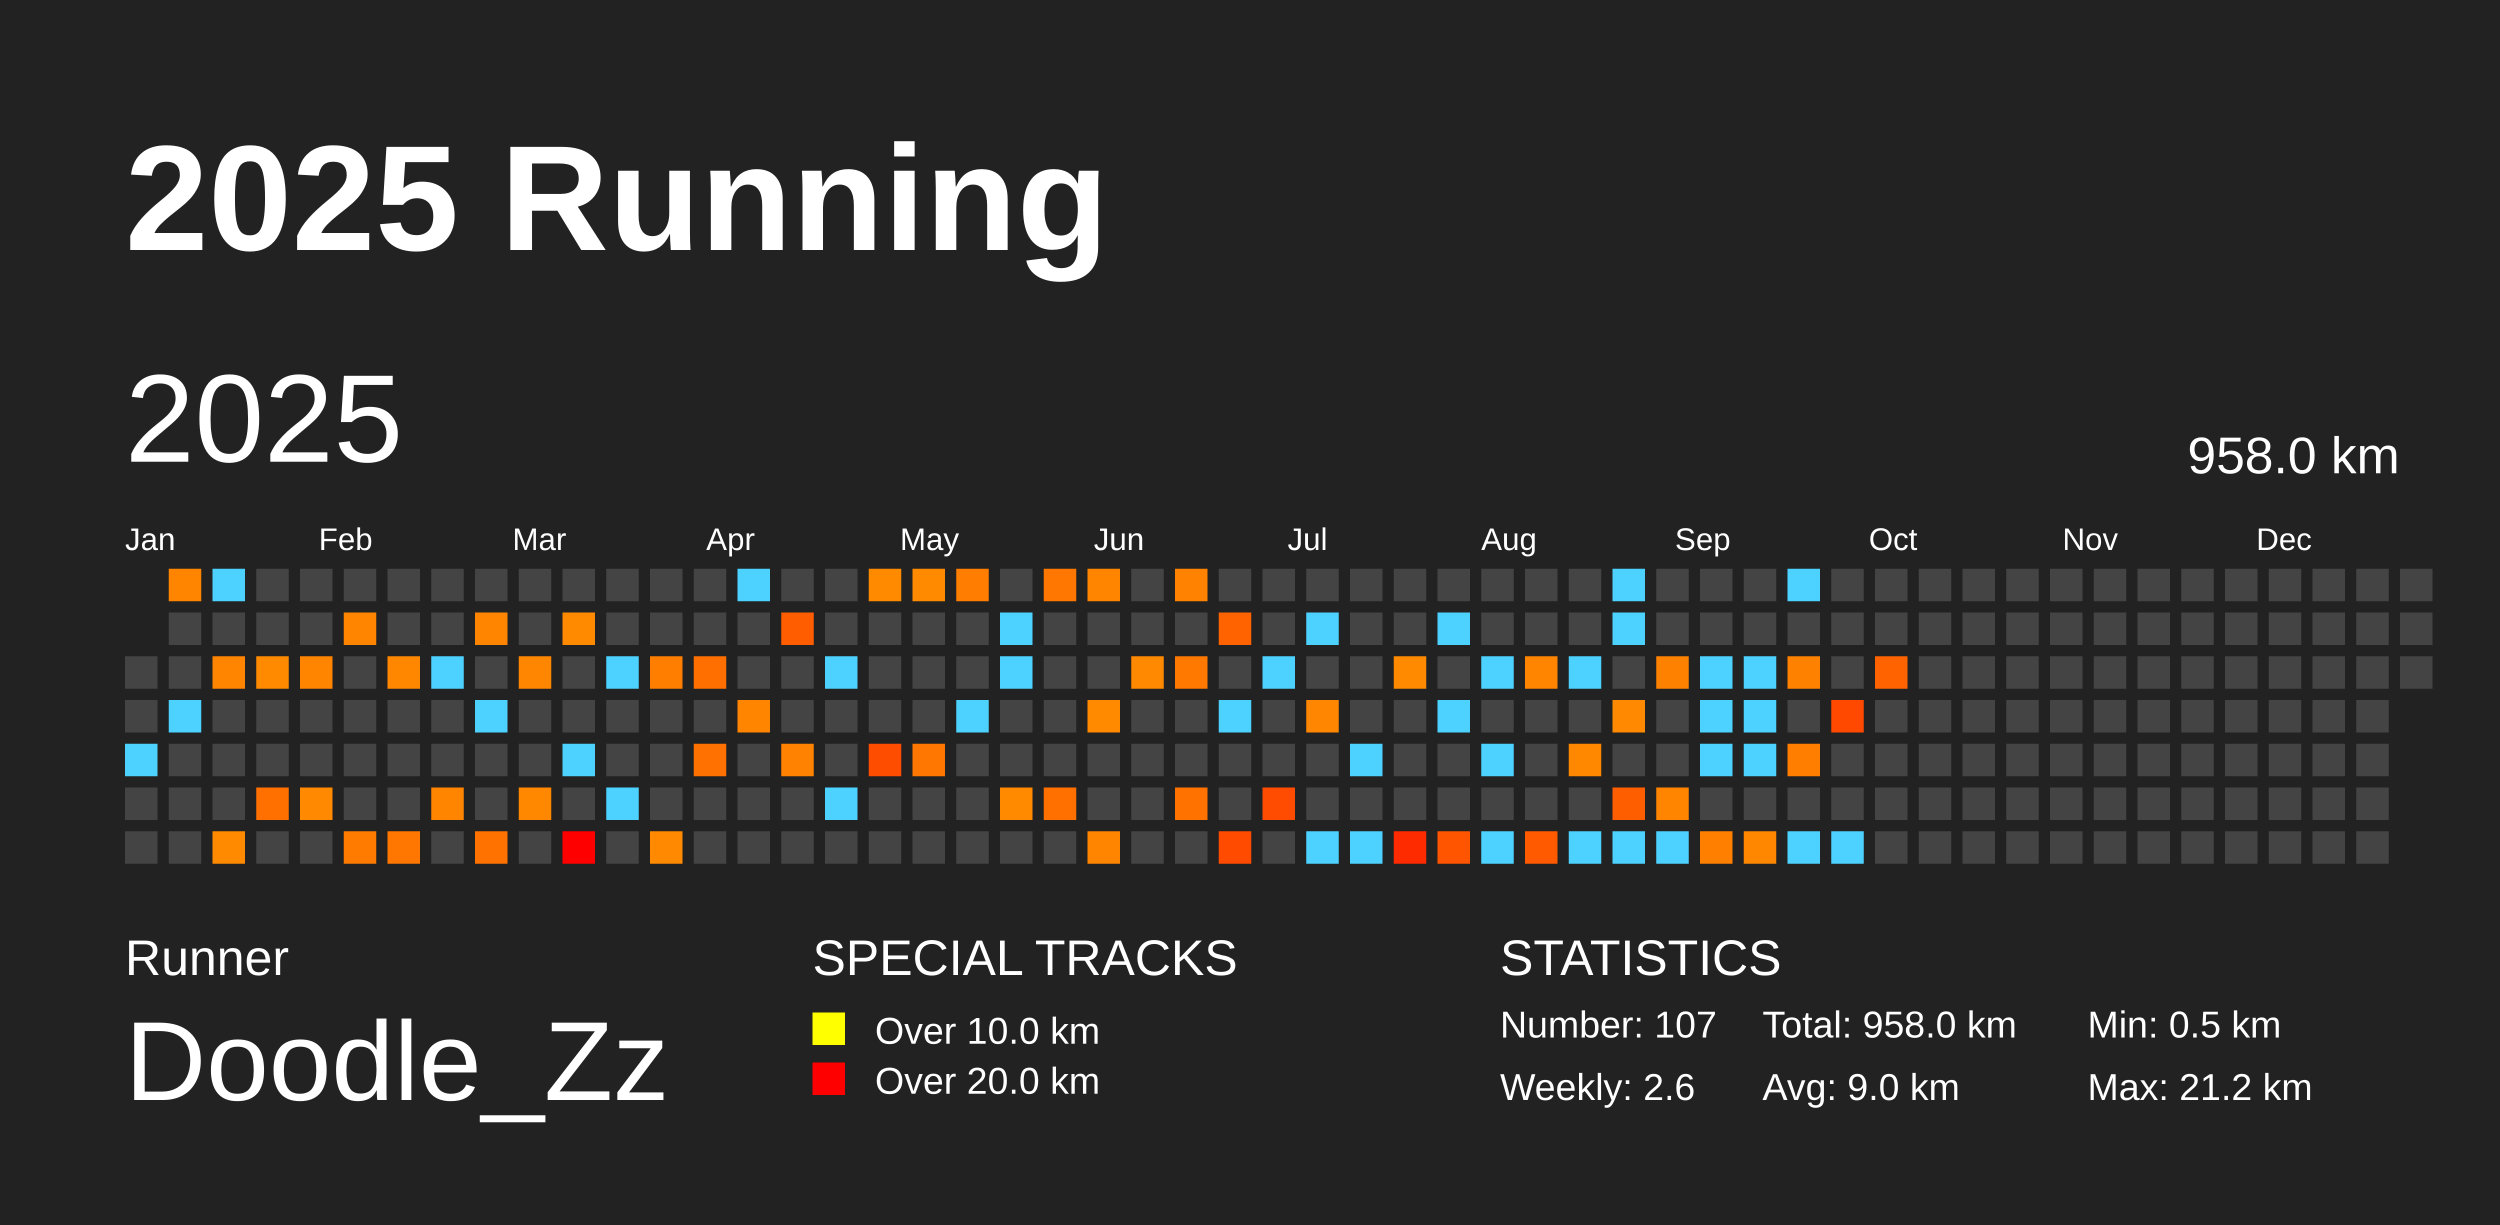
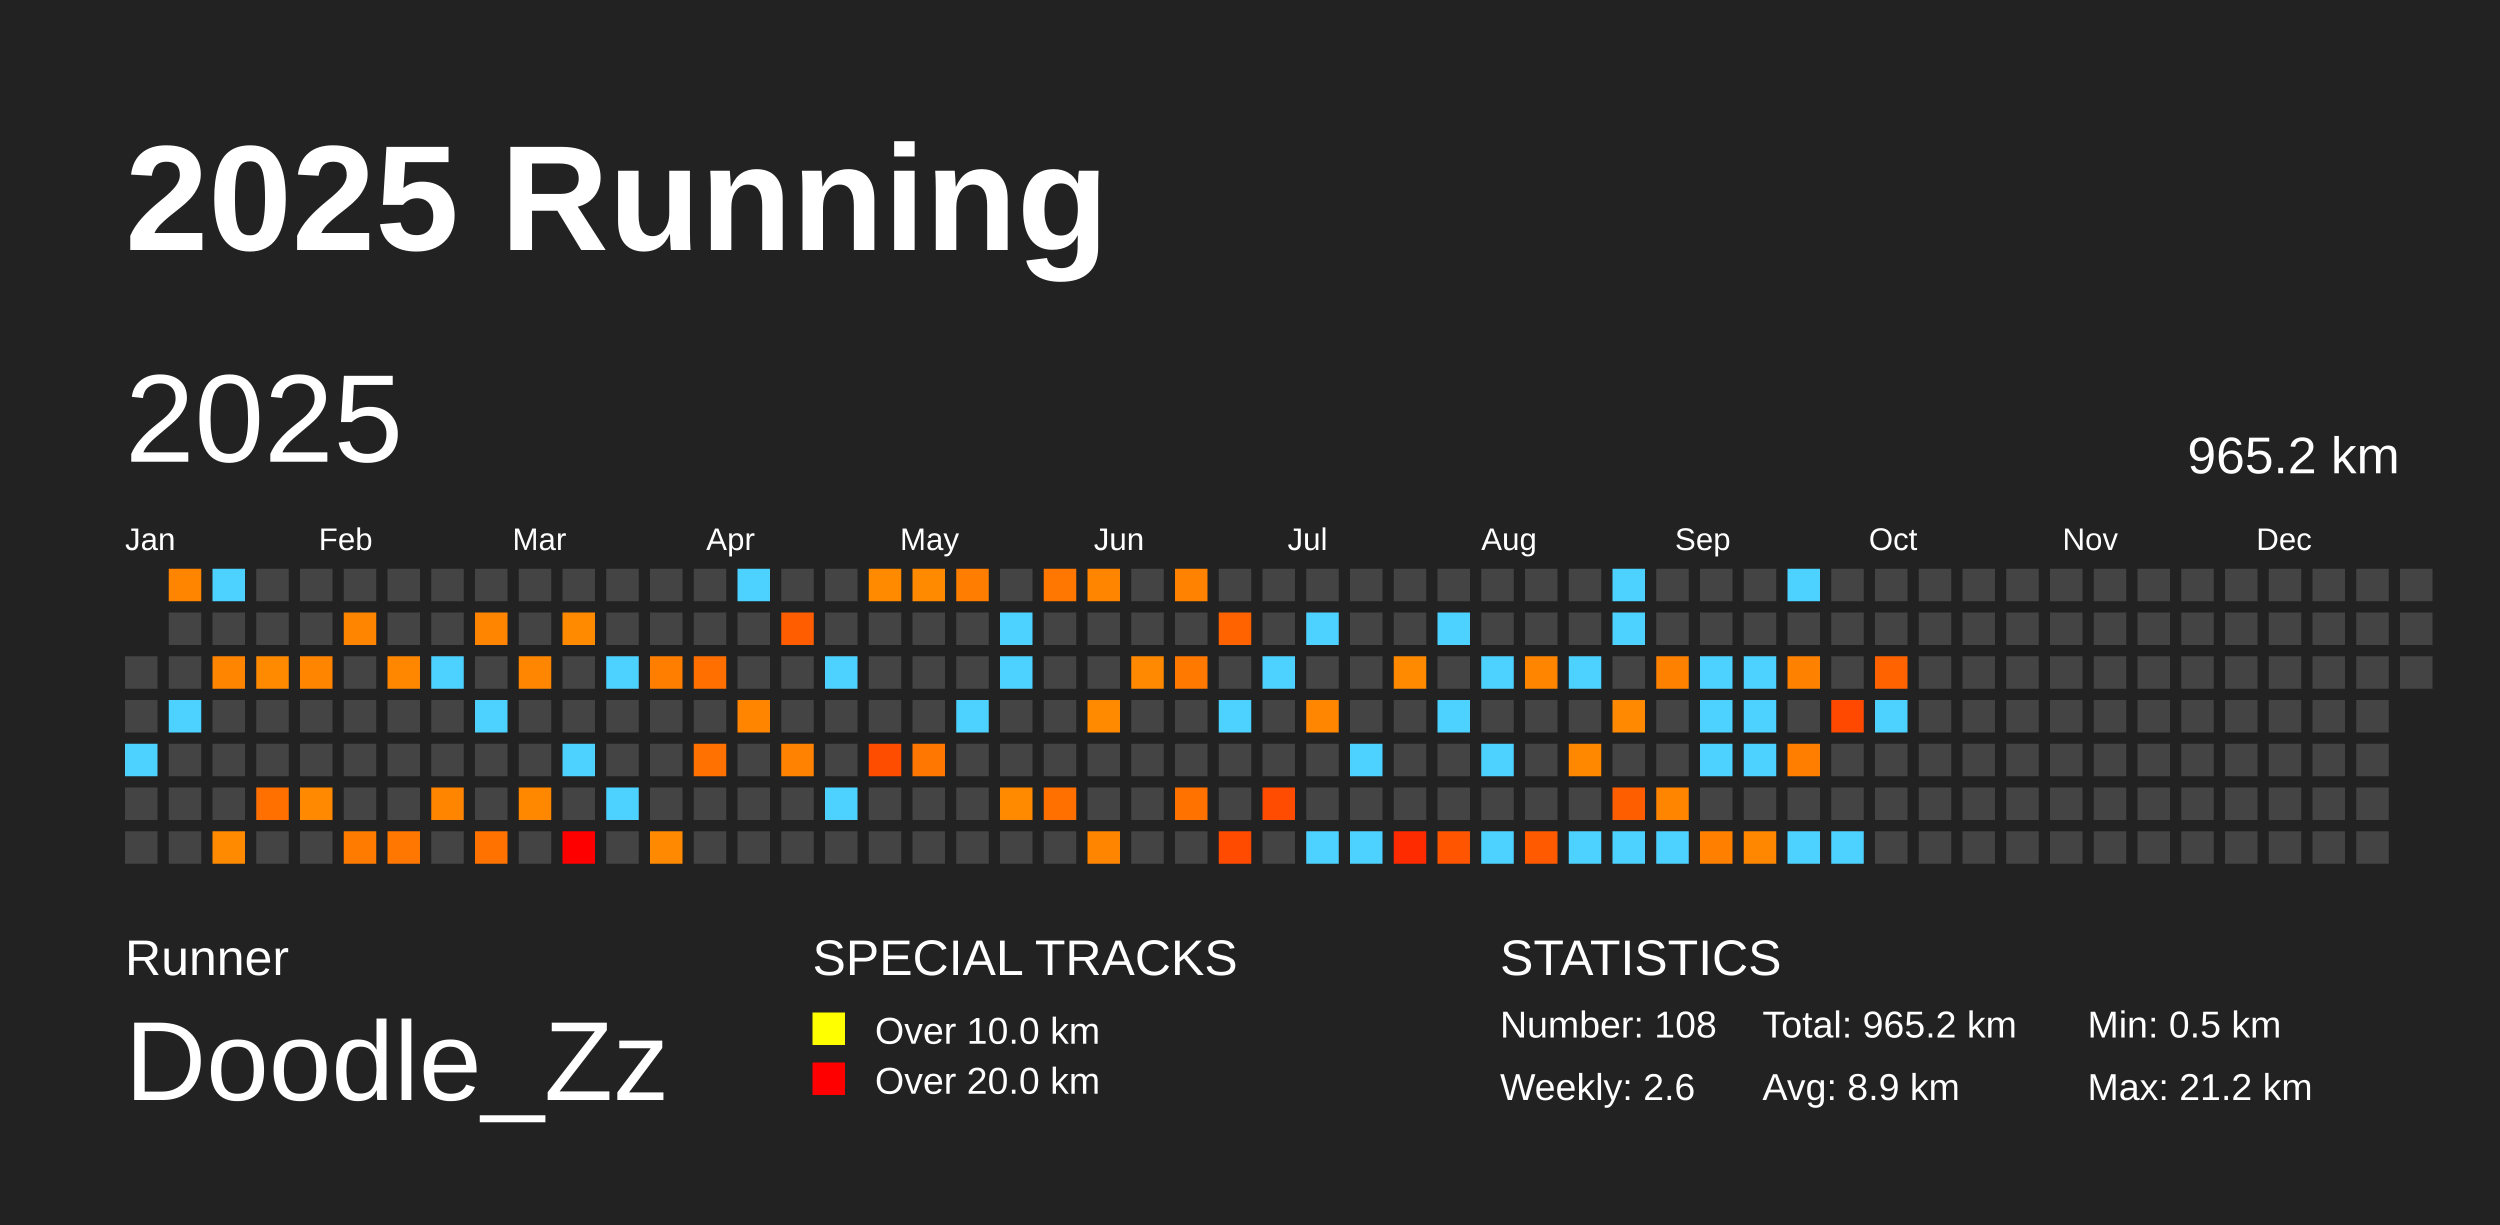
<svg xmlns="http://www.w3.org/2000/svg" baseProfile="full" height="98mm" version="1.1" viewBox="0,0,200,98" width="200mm">
  <defs />
  <rect fill="#222222" height="98" width="200" x="0" y="0" />
  <text fill="#FFFFFF" style="font-size:12px; font-family:Arial; font-weight:bold;" x="10" y="20">2025 Running</text>
  <text fill="#FFFFFF" style="font-size:4px; font-family:Arial" x="10" y="78">Runner</text>
  <text fill="#FFFFFF" style="font-size:9px; font-family:Arial" x="10" y="88">Doodle_Zz</text>
  <text fill="#FFFFFF" style="font-size:4px; font-family:Arial" x="65" y="78">SPECIAL TRACKS</text>
  <rect fill="yellow" height="2.6" width="2.6" x="65" y="81" />
  <text fill="#FFFFFF" style="font-size:3px; font-family:Arial" x="70" y="83.5">Over 10.0 km</text>
  <rect fill="red" height="2.6" width="2.6" x="65" y="85" />
  <text fill="#FFFFFF" style="font-size:3px; font-family:Arial" x="70" y="87.5">Over 20.0 km</text>
  <text fill="#FFFFFF" style="font-size:4px; font-family:Arial" x="120" y="78">STATISTICS</text>
-   <text fill="#FFFFFF" style="font-size:3px; font-family:Arial" x="120" y="83">Number: 107</text>
+   <text fill="#FFFFFF" style="font-size:3px; font-family:Arial" x="120" y="83">Number: 108</text>
  <text fill="#FFFFFF" style="font-size:3px; font-family:Arial" x="120" y="88">Weekly: 2.6</text>
-   <text fill="#FFFFFF" style="font-size:3px; font-family:Arial" x="141" y="83">Total: 958.0 km</text>
-   <text fill="#FFFFFF" style="font-size:3px; font-family:Arial" x="141" y="88">Avg: 9.0 km</text>
+   <text fill="#FFFFFF" style="font-size:3px; font-family:Arial" x="141" y="83">Total: 965.2 km</text>
+   <text fill="#FFFFFF" style="font-size:3px; font-family:Arial" x="141" y="88">Avg: 8.9 km</text>
  <text fill="#FFFFFF" style="font-size:3px; font-family:Arial" x="167" y="83">Min: 0.5 km</text>
  <text fill="#FFFFFF" style="font-size:3px; font-family:Arial" x="167" y="88">Max: 21.2 km</text>
  <text dominant-baseline="hanging" fill="#FFFFFF" style="font-size:10.0px; font-family:Arial;" x="10" y="30">2025</text>
-   <text dominant-baseline="hanging" fill="#FFFFFF" style="font-size:4.125px; font-family:Arial;" x="175" y="35">958.0 km</text>
+   <text dominant-baseline="hanging" fill="#FFFFFF" style="font-size:4.125px; font-family:Arial;" x="175" y="35">965.2 km</text>
  <text fill="#FFFFFF" style="font-size:2.5px; font-family:Arial" x="10.0" y="44">Jan</text>
  <text fill="#FFFFFF" style="font-size:2.5px; font-family:Arial" x="25.5" y="44">Feb</text>
  <text fill="#FFFFFF" style="font-size:2.5px; font-family:Arial" x="41.0" y="44">Mar</text>
  <text fill="#FFFFFF" style="font-size:2.5px; font-family:Arial" x="56.5" y="44">Apr</text>
  <text fill="#FFFFFF" style="font-size:2.5px; font-family:Arial" x="72.0" y="44">May</text>
  <text fill="#FFFFFF" style="font-size:2.5px; font-family:Arial" x="87.5" y="44">Jun</text>
  <text fill="#FFFFFF" style="font-size:2.5px; font-family:Arial" x="103.0" y="44">Jul</text>
  <text fill="#FFFFFF" style="font-size:2.5px; font-family:Arial" x="118.5" y="44">Aug</text>
  <text fill="#FFFFFF" style="font-size:2.5px; font-family:Arial" x="134.0" y="44">Sep</text>
  <text fill="#FFFFFF" style="font-size:2.5px; font-family:Arial" x="149.5" y="44">Oct</text>
  <text fill="#FFFFFF" style="font-size:2.5px; font-family:Arial" x="165.0" y="44">Nov</text>
  <text fill="#FFFFFF" style="font-size:2.5px; font-family:Arial" x="180.5" y="44">Dec</text>
  <rect fill="#444444" height="2.6" width="2.6" x="10.0" y="52.5" />
  <rect fill="#444444" height="2.6" width="2.6" x="10.0" y="56.0" />
  <rect fill="#4dd2ff" height="2.6" width="2.6" x="10.0" y="59.5" />
  <rect fill="#444444" height="2.6" width="2.6" x="10.0" y="63.0" />
  <rect fill="#444444" height="2.6" width="2.6" x="10.0" y="66.5" />
  <rect fill="#ff8500" height="2.6" width="2.6" x="13.5" y="45.5" />
  <rect fill="#444444" height="2.6" width="2.6" x="13.5" y="49.0" />
  <rect fill="#444444" height="2.6" width="2.6" x="13.5" y="52.5" />
  <rect fill="#4dd2ff" height="2.6" width="2.6" x="13.5" y="56.0" />
  <rect fill="#444444" height="2.6" width="2.6" x="13.5" y="59.5" />
  <rect fill="#444444" height="2.6" width="2.6" x="13.5" y="63.0" />
  <rect fill="#444444" height="2.6" width="2.6" x="13.5" y="66.5" />
  <rect fill="#4dd2ff" height="2.6" width="2.6" x="17.0" y="45.5" />
  <rect fill="#444444" height="2.6" width="2.6" x="17.0" y="49.0" />
  <rect fill="#ff8400" height="2.6" width="2.6" x="17.0" y="52.5" />
  <rect fill="#444444" height="2.6" width="2.6" x="17.0" y="56.0" />
  <rect fill="#444444" height="2.6" width="2.6" x="17.0" y="59.5" />
  <rect fill="#444444" height="2.6" width="2.6" x="17.0" y="63.0" />
  <rect fill="#ff8a00" height="2.6" width="2.6" x="17.0" y="66.5" />
  <rect fill="#444444" height="2.6" width="2.6" x="20.5" y="45.5" />
  <rect fill="#444444" height="2.6" width="2.6" x="20.5" y="49.0" />
  <rect fill="#ff8a00" height="2.6" width="2.6" x="20.5" y="52.5" />
  <rect fill="#444444" height="2.6" width="2.6" x="20.5" y="56.0" />
  <rect fill="#444444" height="2.6" width="2.6" x="20.5" y="59.5" />
  <rect fill="#ff7000" height="2.6" width="2.6" x="20.5" y="63.0" />
  <rect fill="#444444" height="2.6" width="2.6" x="20.5" y="66.5" />
  <rect fill="#444444" height="2.6" width="2.6" x="24.0" y="45.5" />
  <rect fill="#444444" height="2.6" width="2.6" x="24.0" y="49.0" />
  <rect fill="#ff8400" height="2.6" width="2.6" x="24.0" y="52.5" />
  <rect fill="#444444" height="2.6" width="2.6" x="24.0" y="56.0" />
  <rect fill="#444444" height="2.6" width="2.6" x="24.0" y="59.5" />
  <rect fill="#ff8900" height="2.6" width="2.6" x="24.0" y="63.0" />
  <rect fill="#444444" height="2.6" width="2.6" x="24.0" y="66.5" />
  <rect fill="#444444" height="2.6" width="2.6" x="27.5" y="45.5" />
  <rect fill="#ff8400" height="2.6" width="2.6" x="27.5" y="49.0" />
  <rect fill="#444444" height="2.6" width="2.6" x="27.5" y="52.5" />
  <rect fill="#444444" height="2.6" width="2.6" x="27.5" y="56.0" />
  <rect fill="#444444" height="2.6" width="2.6" x="27.5" y="59.5" />
  <rect fill="#444444" height="2.6" width="2.6" x="27.5" y="63.0" />
  <rect fill="#ff7b00" height="2.6" width="2.6" x="27.5" y="66.5" />
  <rect fill="#444444" height="2.6" width="2.6" x="31.0" y="45.5" />
  <rect fill="#444444" height="2.6" width="2.6" x="31.0" y="49.0" />
  <rect fill="#ff8700" height="2.6" width="2.6" x="31.0" y="52.5" />
  <rect fill="#444444" height="2.6" width="2.6" x="31.0" y="56.0" />
  <rect fill="#444444" height="2.6" width="2.6" x="31.0" y="59.5" />
  <rect fill="#444444" height="2.6" width="2.6" x="31.0" y="63.0" />
  <rect fill="#ff7600" height="2.6" width="2.6" x="31.0" y="66.5" />
  <rect fill="#444444" height="2.6" width="2.6" x="34.5" y="45.5" />
  <rect fill="#444444" height="2.6" width="2.6" x="34.5" y="49.0" />
  <rect fill="#4dd2ff" height="2.6" width="2.6" x="34.5" y="52.5" />
  <rect fill="#444444" height="2.6" width="2.6" x="34.5" y="56.0" />
  <rect fill="#444444" height="2.6" width="2.6" x="34.5" y="59.5" />
  <rect fill="#ff8400" height="2.6" width="2.6" x="34.5" y="63.0" />
  <rect fill="#444444" height="2.6" width="2.6" x="34.5" y="66.5" />
  <rect fill="#444444" height="2.6" width="2.6" x="38.0" y="45.5" />
  <rect fill="#ff8500" height="2.6" width="2.6" x="38.0" y="49.0" />
  <rect fill="#444444" height="2.6" width="2.6" x="38.0" y="52.5" />
  <rect fill="#4dd2ff" height="2.6" width="2.6" x="38.0" y="56.0" />
  <rect fill="#444444" height="2.6" width="2.6" x="38.0" y="59.5" />
  <rect fill="#444444" height="2.6" width="2.6" x="38.0" y="63.0" />
  <rect fill="#ff7200" height="2.6" width="2.6" x="38.0" y="66.5" />
  <rect fill="#444444" height="2.6" width="2.6" x="41.5" y="45.5" />
  <rect fill="#444444" height="2.6" width="2.6" x="41.5" y="49.0" />
  <rect fill="#ff8600" height="2.6" width="2.6" x="41.5" y="52.5" />
  <rect fill="#444444" height="2.6" width="2.6" x="41.5" y="56.0" />
  <rect fill="#444444" height="2.6" width="2.6" x="41.5" y="59.5" />
  <rect fill="#ff8800" height="2.6" width="2.6" x="41.5" y="63.0" />
  <rect fill="#444444" height="2.6" width="2.6" x="41.5" y="66.5" />
  <rect fill="#444444" height="2.6" width="2.6" x="45.0" y="45.5" />
  <rect fill="#ff8a00" height="2.6" width="2.6" x="45.0" y="49.0" />
  <rect fill="#444444" height="2.6" width="2.6" x="45.0" y="52.5" />
  <rect fill="#444444" height="2.6" width="2.6" x="45.0" y="56.0" />
  <rect fill="#4dd2ff" height="2.6" width="2.6" x="45.0" y="59.5" />
  <rect fill="#444444" height="2.6" width="2.6" x="45.0" y="63.0" />
  <rect fill="red" height="2.6" width="2.6" x="45.0" y="66.5" />
  <rect fill="#444444" height="2.6" width="2.6" x="48.5" y="45.5" />
  <rect fill="#444444" height="2.6" width="2.6" x="48.5" y="49.0" />
  <rect fill="#4dd2ff" height="2.6" width="2.6" x="48.5" y="52.5" />
  <rect fill="#444444" height="2.6" width="2.6" x="48.5" y="56.0" />
  <rect fill="#444444" height="2.6" width="2.6" x="48.5" y="59.5" />
  <rect fill="#4dd2ff" height="2.6" width="2.6" x="48.5" y="63.0" />
  <rect fill="#444444" height="2.6" width="2.6" x="48.5" y="66.5" />
  <rect fill="#444444" height="2.6" width="2.6" x="52.0" y="45.5" />
  <rect fill="#444444" height="2.6" width="2.6" x="52.0" y="49.0" />
  <rect fill="#ff7e00" height="2.6" width="2.6" x="52.0" y="52.5" />
  <rect fill="#444444" height="2.6" width="2.6" x="52.0" y="56.0" />
  <rect fill="#444444" height="2.6" width="2.6" x="52.0" y="59.5" />
  <rect fill="#444444" height="2.6" width="2.6" x="52.0" y="63.0" />
  <rect fill="#ff8900" height="2.6" width="2.6" x="52.0" y="66.5" />
  <rect fill="#444444" height="2.6" width="2.6" x="55.5" y="45.5" />
  <rect fill="#444444" height="2.6" width="2.6" x="55.5" y="49.0" />
  <rect fill="#ff6f00" height="2.6" width="2.6" x="55.5" y="52.5" />
  <rect fill="#444444" height="2.6" width="2.6" x="55.5" y="56.0" />
  <rect fill="#ff7100" height="2.6" width="2.6" x="55.5" y="59.5" />
  <rect fill="#444444" height="2.6" width="2.6" x="55.5" y="63.0" />
  <rect fill="#444444" height="2.6" width="2.6" x="55.5" y="66.5" />
  <rect fill="#4dd2ff" height="2.6" width="2.6" x="59.0" y="45.5" />
  <rect fill="#444444" height="2.6" width="2.6" x="59.0" y="49.0" />
  <rect fill="#444444" height="2.6" width="2.6" x="59.0" y="52.5" />
  <rect fill="#ff8400" height="2.6" width="2.6" x="59.0" y="56.0" />
  <rect fill="#444444" height="2.6" width="2.6" x="59.0" y="59.5" />
  <rect fill="#444444" height="2.6" width="2.6" x="59.0" y="63.0" />
  <rect fill="#444444" height="2.6" width="2.6" x="59.0" y="66.5" />
  <rect fill="#444444" height="2.6" width="2.6" x="62.5" y="45.5" />
  <rect fill="#ff5d00" height="2.6" width="2.6" x="62.5" y="49.0" />
  <rect fill="#444444" height="2.6" width="2.6" x="62.5" y="52.5" />
  <rect fill="#444444" height="2.6" width="2.6" x="62.5" y="56.0" />
  <rect fill="#ff8200" height="2.6" width="2.6" x="62.5" y="59.5" />
  <rect fill="#444444" height="2.6" width="2.6" x="62.5" y="63.0" />
  <rect fill="#444444" height="2.6" width="2.6" x="62.5" y="66.5" />
  <rect fill="#444444" height="2.6" width="2.6" x="66.0" y="45.5" />
  <rect fill="#444444" height="2.6" width="2.6" x="66.0" y="49.0" />
  <rect fill="#4dd2ff" height="2.6" width="2.6" x="66.0" y="52.5" />
  <rect fill="#444444" height="2.6" width="2.6" x="66.0" y="56.0" />
  <rect fill="#444444" height="2.6" width="2.6" x="66.0" y="59.5" />
  <rect fill="#4dd2ff" height="2.6" width="2.6" x="66.0" y="63.0" />
  <rect fill="#444444" height="2.6" width="2.6" x="66.0" y="66.5" />
  <rect fill="#ff8a00" height="2.6" width="2.6" x="69.5" y="45.5" />
  <rect fill="#444444" height="2.6" width="2.6" x="69.5" y="49.0" />
  <rect fill="#444444" height="2.6" width="2.6" x="69.5" y="52.5" />
  <rect fill="#444444" height="2.6" width="2.6" x="69.5" y="56.0" />
  <rect fill="#ff4d00" height="2.6" width="2.6" x="69.5" y="59.5" />
  <rect fill="#444444" height="2.6" width="2.6" x="69.5" y="63.0" />
  <rect fill="#444444" height="2.6" width="2.6" x="69.5" y="66.5" />
  <rect fill="#ff8a00" height="2.6" width="2.6" x="73.0" y="45.5" />
  <rect fill="#444444" height="2.6" width="2.6" x="73.0" y="49.0" />
  <rect fill="#444444" height="2.6" width="2.6" x="73.0" y="52.5" />
  <rect fill="#444444" height="2.6" width="2.6" x="73.0" y="56.0" />
  <rect fill="#ff7600" height="2.6" width="2.6" x="73.0" y="59.5" />
  <rect fill="#444444" height="2.6" width="2.6" x="73.0" y="63.0" />
  <rect fill="#444444" height="2.6" width="2.6" x="73.0" y="66.5" />
  <rect fill="#ff7d00" height="2.6" width="2.6" x="76.5" y="45.5" />
  <rect fill="#444444" height="2.6" width="2.6" x="76.5" y="49.0" />
  <rect fill="#444444" height="2.6" width="2.6" x="76.5" y="52.5" />
  <rect fill="#4dd2ff" height="2.6" width="2.6" x="76.5" y="56.0" />
  <rect fill="#444444" height="2.6" width="2.6" x="76.5" y="59.5" />
  <rect fill="#444444" height="2.6" width="2.6" x="76.5" y="63.0" />
  <rect fill="#444444" height="2.6" width="2.6" x="76.5" y="66.5" />
  <rect fill="#444444" height="2.6" width="2.6" x="80.0" y="45.5" />
  <rect fill="#4dd2ff" height="2.6" width="2.6" x="80.0" y="49.0" />
  <rect fill="#4dd2ff" height="2.6" width="2.6" x="80.0" y="52.5" />
  <rect fill="#444444" height="2.6" width="2.6" x="80.0" y="56.0" />
  <rect fill="#444444" height="2.6" width="2.6" x="80.0" y="59.5" />
  <rect fill="#ff8a00" height="2.6" width="2.6" x="80.0" y="63.0" />
  <rect fill="#444444" height="2.6" width="2.6" x="80.0" y="66.5" />
  <rect fill="#ff7700" height="2.6" width="2.6" x="83.5" y="45.5" />
  <rect fill="#444444" height="2.6" width="2.6" x="83.5" y="49.0" />
  <rect fill="#444444" height="2.6" width="2.6" x="83.5" y="52.5" />
  <rect fill="#444444" height="2.6" width="2.6" x="83.5" y="56.0" />
  <rect fill="#444444" height="2.6" width="2.6" x="83.5" y="59.5" />
  <rect fill="#ff7000" height="2.6" width="2.6" x="83.5" y="63.0" />
  <rect fill="#444444" height="2.6" width="2.6" x="83.5" y="66.5" />
  <rect fill="#ff8400" height="2.6" width="2.6" x="87.0" y="45.5" />
  <rect fill="#444444" height="2.6" width="2.6" x="87.0" y="49.0" />
  <rect fill="#444444" height="2.6" width="2.6" x="87.0" y="52.5" />
  <rect fill="#ff8a00" height="2.6" width="2.6" x="87.0" y="56.0" />
  <rect fill="#444444" height="2.6" width="2.6" x="87.0" y="59.5" />
  <rect fill="#444444" height="2.6" width="2.6" x="87.0" y="63.0" />
  <rect fill="#ff8400" height="2.6" width="2.6" x="87.0" y="66.5" />
  <rect fill="#444444" height="2.6" width="2.6" x="90.5" y="45.5" />
  <rect fill="#444444" height="2.6" width="2.6" x="90.5" y="49.0" />
  <rect fill="#ff8900" height="2.6" width="2.6" x="90.5" y="52.5" />
  <rect fill="#444444" height="2.6" width="2.6" x="90.5" y="56.0" />
  <rect fill="#444444" height="2.6" width="2.6" x="90.5" y="59.5" />
  <rect fill="#444444" height="2.6" width="2.6" x="90.5" y="63.0" />
  <rect fill="#444444" height="2.6" width="2.6" x="90.5" y="66.5" />
  <rect fill="#ff8200" height="2.6" width="2.6" x="94.0" y="45.5" />
  <rect fill="#444444" height="2.6" width="2.6" x="94.0" y="49.0" />
  <rect fill="#ff7800" height="2.6" width="2.6" x="94.0" y="52.5" />
  <rect fill="#444444" height="2.6" width="2.6" x="94.0" y="56.0" />
  <rect fill="#444444" height="2.6" width="2.6" x="94.0" y="59.5" />
  <rect fill="#ff7200" height="2.6" width="2.6" x="94.0" y="63.0" />
  <rect fill="#444444" height="2.6" width="2.6" x="94.0" y="66.5" />
  <rect fill="#444444" height="2.6" width="2.6" x="97.5" y="45.5" />
  <rect fill="#ff6300" height="2.6" width="2.6" x="97.5" y="49.0" />
  <rect fill="#444444" height="2.6" width="2.6" x="97.5" y="52.5" />
  <rect fill="#4dd2ff" height="2.6" width="2.6" x="97.5" y="56.0" />
  <rect fill="#444444" height="2.6" width="2.6" x="97.5" y="59.5" />
  <rect fill="#444444" height="2.6" width="2.6" x="97.5" y="63.0" />
  <rect fill="#ff4b00" height="2.6" width="2.6" x="97.5" y="66.5" />
  <rect fill="#444444" height="2.6" width="2.6" x="101.0" y="45.5" />
  <rect fill="#444444" height="2.6" width="2.6" x="101.0" y="49.0" />
  <rect fill="#4dd2ff" height="2.6" width="2.6" x="101.0" y="52.5" />
  <rect fill="#444444" height="2.6" width="2.6" x="101.0" y="56.0" />
  <rect fill="#444444" height="2.6" width="2.6" x="101.0" y="59.5" />
  <rect fill="#ff4c00" height="2.6" width="2.6" x="101.0" y="63.0" />
  <rect fill="#444444" height="2.6" width="2.6" x="101.0" y="66.5" />
  <rect fill="#444444" height="2.6" width="2.6" x="104.5" y="45.5" />
  <rect fill="#4dd2ff" height="2.6" width="2.6" x="104.5" y="49.0" />
  <rect fill="#444444" height="2.6" width="2.6" x="104.5" y="52.5" />
  <rect fill="#ff8600" height="2.6" width="2.6" x="104.5" y="56.0" />
  <rect fill="#444444" height="2.6" width="2.6" x="104.5" y="59.5" />
  <rect fill="#444444" height="2.6" width="2.6" x="104.5" y="63.0" />
  <rect fill="#4dd2ff" height="2.6" width="2.6" x="104.5" y="66.5" />
  <rect fill="#444444" height="2.6" width="2.6" x="108.0" y="45.5" />
  <rect fill="#444444" height="2.6" width="2.6" x="108.0" y="49.0" />
  <rect fill="#444444" height="2.6" width="2.6" x="108.0" y="52.5" />
  <rect fill="#444444" height="2.6" width="2.6" x="108.0" y="56.0" />
  <rect fill="#4dd2ff" height="2.6" width="2.6" x="108.0" y="59.5" />
  <rect fill="#444444" height="2.6" width="2.6" x="108.0" y="63.0" />
  <rect fill="#4dd2ff" height="2.6" width="2.6" x="108.0" y="66.5" />
  <rect fill="#444444" height="2.6" width="2.6" x="111.5" y="45.5" />
  <rect fill="#444444" height="2.6" width="2.6" x="111.5" y="49.0" />
  <rect fill="#ff8a00" height="2.6" width="2.6" x="111.5" y="52.5" />
  <rect fill="#444444" height="2.6" width="2.6" x="111.5" y="56.0" />
  <rect fill="#444444" height="2.6" width="2.6" x="111.5" y="59.5" />
  <rect fill="#444444" height="2.6" width="2.6" x="111.5" y="63.0" />
  <rect fill="#ff2b00" height="2.6" width="2.6" x="111.5" y="66.5" />
  <rect fill="#444444" height="2.6" width="2.6" x="115.0" y="45.5" />
  <rect fill="#4dd2ff" height="2.6" width="2.6" x="115.0" y="49.0" />
  <rect fill="#444444" height="2.6" width="2.6" x="115.0" y="52.5" />
  <rect fill="#4dd2ff" height="2.6" width="2.6" x="115.0" y="56.0" />
  <rect fill="#444444" height="2.6" width="2.6" x="115.0" y="59.5" />
  <rect fill="#444444" height="2.6" width="2.6" x="115.0" y="63.0" />
  <rect fill="#ff5500" height="2.6" width="2.6" x="115.0" y="66.5" />
  <rect fill="#444444" height="2.6" width="2.6" x="118.5" y="45.5" />
  <rect fill="#444444" height="2.6" width="2.6" x="118.5" y="49.0" />
  <rect fill="#4dd2ff" height="2.6" width="2.6" x="118.5" y="52.5" />
  <rect fill="#444444" height="2.6" width="2.6" x="118.5" y="56.0" />
  <rect fill="#4dd2ff" height="2.6" width="2.6" x="118.5" y="59.5" />
  <rect fill="#444444" height="2.6" width="2.6" x="118.5" y="63.0" />
  <rect fill="#4dd2ff" height="2.6" width="2.6" x="118.5" y="66.5" />
  <rect fill="#444444" height="2.6" width="2.6" x="122.0" y="45.5" />
  <rect fill="#444444" height="2.6" width="2.6" x="122.0" y="49.0" />
  <rect fill="#ff8500" height="2.6" width="2.6" x="122.0" y="52.5" />
  <rect fill="#444444" height="2.6" width="2.6" x="122.0" y="56.0" />
  <rect fill="#444444" height="2.6" width="2.6" x="122.0" y="59.5" />
  <rect fill="#444444" height="2.6" width="2.6" x="122.0" y="63.0" />
  <rect fill="#ff5a00" height="2.6" width="2.6" x="122.0" y="66.5" />
  <rect fill="#444444" height="2.6" width="2.6" x="125.5" y="45.5" />
  <rect fill="#444444" height="2.6" width="2.6" x="125.5" y="49.0" />
  <rect fill="#4dd2ff" height="2.6" width="2.6" x="125.5" y="52.5" />
  <rect fill="#444444" height="2.6" width="2.6" x="125.5" y="56.0" />
  <rect fill="#ff8800" height="2.6" width="2.6" x="125.5" y="59.5" />
  <rect fill="#444444" height="2.6" width="2.6" x="125.5" y="63.0" />
  <rect fill="#4dd2ff" height="2.6" width="2.6" x="125.5" y="66.5" />
  <rect fill="#4dd2ff" height="2.6" width="2.6" x="129.0" y="45.5" />
  <rect fill="#4dd2ff" height="2.6" width="2.6" x="129.0" y="49.0" />
  <rect fill="#444444" height="2.6" width="2.6" x="129.0" y="52.5" />
  <rect fill="#ff8900" height="2.6" width="2.6" x="129.0" y="56.0" />
  <rect fill="#444444" height="2.6" width="2.6" x="129.0" y="59.5" />
  <rect fill="#ff5e00" height="2.6" width="2.6" x="129.0" y="63.0" />
  <rect fill="#4dd2ff" height="2.6" width="2.6" x="129.0" y="66.5" />
  <rect fill="#444444" height="2.6" width="2.6" x="132.5" y="45.5" />
  <rect fill="#444444" height="2.6" width="2.6" x="132.5" y="49.0" />
  <rect fill="#ff8100" height="2.6" width="2.6" x="132.5" y="52.5" />
  <rect fill="#444444" height="2.6" width="2.6" x="132.5" y="56.0" />
  <rect fill="#444444" height="2.6" width="2.6" x="132.5" y="59.5" />
  <rect fill="#ff8500" height="2.6" width="2.6" x="132.5" y="63.0" />
  <rect fill="#4dd2ff" height="2.6" width="2.6" x="132.5" y="66.5" />
  <rect fill="#444444" height="2.6" width="2.6" x="136.0" y="45.5" />
  <rect fill="#444444" height="2.6" width="2.6" x="136.0" y="49.0" />
  <rect fill="#4dd2ff" height="2.6" width="2.6" x="136.0" y="52.5" />
  <rect fill="#4dd2ff" height="2.6" width="2.6" x="136.0" y="56.0" />
  <rect fill="#4dd2ff" height="2.6" width="2.6" x="136.0" y="59.5" />
  <rect fill="#444444" height="2.6" width="2.6" x="136.0" y="63.0" />
  <rect fill="#ff8000" height="2.6" width="2.6" x="136.0" y="66.5" />
  <rect fill="#444444" height="2.6" width="2.6" x="139.5" y="45.5" />
  <rect fill="#444444" height="2.6" width="2.6" x="139.5" y="49.0" />
  <rect fill="#4dd2ff" height="2.6" width="2.6" x="139.5" y="52.5" />
  <rect fill="#4dd2ff" height="2.6" width="2.6" x="139.5" y="56.0" />
  <rect fill="#4dd2ff" height="2.6" width="2.6" x="139.5" y="59.5" />
  <rect fill="#444444" height="2.6" width="2.6" x="139.5" y="63.0" />
  <rect fill="#ff8700" height="2.6" width="2.6" x="139.5" y="66.5" />
  <rect fill="#4dd2ff" height="2.6" width="2.6" x="143.0" y="45.5" />
  <rect fill="#444444" height="2.6" width="2.6" x="143.0" y="49.0" />
  <rect fill="#ff8100" height="2.6" width="2.6" x="143.0" y="52.5" />
  <rect fill="#444444" height="2.6" width="2.6" x="143.0" y="56.0" />
  <rect fill="#ff7e00" height="2.6" width="2.6" x="143.0" y="59.5" />
  <rect fill="#444444" height="2.6" width="2.6" x="143.0" y="63.0" />
  <rect fill="#4dd2ff" height="2.6" width="2.6" x="143.0" y="66.5" />
  <rect fill="#444444" height="2.6" width="2.6" x="146.5" y="45.5" />
  <rect fill="#444444" height="2.6" width="2.6" x="146.5" y="49.0" />
  <rect fill="#444444" height="2.6" width="2.6" x="146.5" y="52.5" />
  <rect fill="#ff4900" height="2.6" width="2.6" x="146.5" y="56.0" />
  <rect fill="#444444" height="2.6" width="2.6" x="146.5" y="59.5" />
  <rect fill="#444444" height="2.6" width="2.6" x="146.5" y="63.0" />
  <rect fill="#4dd2ff" height="2.6" width="2.6" x="146.5" y="66.5" />
  <rect fill="#444444" height="2.6" width="2.6" x="150.0" y="45.5" />
  <rect fill="#444444" height="2.6" width="2.6" x="150.0" y="49.0" />
  <rect fill="#ff6300" height="2.6" width="2.6" x="150.0" y="52.5" />
-   <rect fill="#444444" height="2.6" width="2.6" x="150.0" y="56.0" />
+   <rect fill="#4dd2ff" height="2.6" width="2.6" x="150.0" y="56.0" />
  <rect fill="#444444" height="2.6" width="2.6" x="150.0" y="59.5" />
  <rect fill="#444444" height="2.6" width="2.6" x="150.0" y="63.0" />
  <rect fill="#444444" height="2.6" width="2.6" x="150.0" y="66.5" />
  <rect fill="#444444" height="2.6" width="2.6" x="153.5" y="45.5" />
  <rect fill="#444444" height="2.6" width="2.6" x="153.5" y="49.0" />
  <rect fill="#444444" height="2.6" width="2.6" x="153.5" y="52.5" />
  <rect fill="#444444" height="2.6" width="2.6" x="153.5" y="56.0" />
  <rect fill="#444444" height="2.6" width="2.6" x="153.5" y="59.5" />
  <rect fill="#444444" height="2.6" width="2.6" x="153.5" y="63.0" />
  <rect fill="#444444" height="2.6" width="2.6" x="153.5" y="66.5" />
  <rect fill="#444444" height="2.6" width="2.6" x="157.0" y="45.5" />
  <rect fill="#444444" height="2.6" width="2.6" x="157.0" y="49.0" />
  <rect fill="#444444" height="2.6" width="2.6" x="157.0" y="52.5" />
  <rect fill="#444444" height="2.6" width="2.6" x="157.0" y="56.0" />
  <rect fill="#444444" height="2.6" width="2.6" x="157.0" y="59.5" />
  <rect fill="#444444" height="2.6" width="2.6" x="157.0" y="63.0" />
  <rect fill="#444444" height="2.6" width="2.6" x="157.0" y="66.5" />
  <rect fill="#444444" height="2.6" width="2.6" x="160.5" y="45.5" />
  <rect fill="#444444" height="2.6" width="2.6" x="160.5" y="49.0" />
  <rect fill="#444444" height="2.6" width="2.6" x="160.5" y="52.5" />
  <rect fill="#444444" height="2.6" width="2.6" x="160.5" y="56.0" />
  <rect fill="#444444" height="2.6" width="2.6" x="160.5" y="59.5" />
  <rect fill="#444444" height="2.6" width="2.6" x="160.5" y="63.0" />
  <rect fill="#444444" height="2.6" width="2.6" x="160.5" y="66.5" />
  <rect fill="#444444" height="2.6" width="2.6" x="164.0" y="45.5" />
  <rect fill="#444444" height="2.6" width="2.6" x="164.0" y="49.0" />
  <rect fill="#444444" height="2.6" width="2.6" x="164.0" y="52.5" />
  <rect fill="#444444" height="2.6" width="2.6" x="164.0" y="56.0" />
  <rect fill="#444444" height="2.6" width="2.6" x="164.0" y="59.5" />
  <rect fill="#444444" height="2.6" width="2.6" x="164.0" y="63.0" />
  <rect fill="#444444" height="2.6" width="2.6" x="164.0" y="66.5" />
  <rect fill="#444444" height="2.6" width="2.6" x="167.5" y="45.5" />
  <rect fill="#444444" height="2.6" width="2.6" x="167.5" y="49.0" />
  <rect fill="#444444" height="2.6" width="2.6" x="167.5" y="52.5" />
  <rect fill="#444444" height="2.6" width="2.6" x="167.5" y="56.0" />
  <rect fill="#444444" height="2.6" width="2.6" x="167.5" y="59.5" />
  <rect fill="#444444" height="2.6" width="2.6" x="167.5" y="63.0" />
  <rect fill="#444444" height="2.6" width="2.6" x="167.5" y="66.5" />
  <rect fill="#444444" height="2.6" width="2.6" x="171.0" y="45.5" />
  <rect fill="#444444" height="2.6" width="2.6" x="171.0" y="49.0" />
  <rect fill="#444444" height="2.6" width="2.6" x="171.0" y="52.5" />
  <rect fill="#444444" height="2.6" width="2.6" x="171.0" y="56.0" />
  <rect fill="#444444" height="2.6" width="2.6" x="171.0" y="59.5" />
  <rect fill="#444444" height="2.6" width="2.6" x="171.0" y="63.0" />
  <rect fill="#444444" height="2.6" width="2.6" x="171.0" y="66.5" />
  <rect fill="#444444" height="2.6" width="2.6" x="174.5" y="45.5" />
  <rect fill="#444444" height="2.6" width="2.6" x="174.5" y="49.0" />
  <rect fill="#444444" height="2.6" width="2.6" x="174.5" y="52.5" />
  <rect fill="#444444" height="2.6" width="2.6" x="174.5" y="56.0" />
  <rect fill="#444444" height="2.6" width="2.6" x="174.5" y="59.5" />
  <rect fill="#444444" height="2.6" width="2.6" x="174.5" y="63.0" />
  <rect fill="#444444" height="2.6" width="2.6" x="174.5" y="66.5" />
  <rect fill="#444444" height="2.6" width="2.6" x="178.0" y="45.5" />
  <rect fill="#444444" height="2.6" width="2.6" x="178.0" y="49.0" />
  <rect fill="#444444" height="2.6" width="2.6" x="178.0" y="52.5" />
  <rect fill="#444444" height="2.6" width="2.6" x="178.0" y="56.0" />
  <rect fill="#444444" height="2.6" width="2.6" x="178.0" y="59.5" />
  <rect fill="#444444" height="2.6" width="2.6" x="178.0" y="63.0" />
  <rect fill="#444444" height="2.6" width="2.6" x="178.0" y="66.5" />
  <rect fill="#444444" height="2.6" width="2.6" x="181.5" y="45.5" />
  <rect fill="#444444" height="2.6" width="2.6" x="181.5" y="49.0" />
  <rect fill="#444444" height="2.6" width="2.6" x="181.5" y="52.5" />
  <rect fill="#444444" height="2.6" width="2.6" x="181.5" y="56.0" />
  <rect fill="#444444" height="2.6" width="2.6" x="181.5" y="59.5" />
  <rect fill="#444444" height="2.6" width="2.6" x="181.5" y="63.0" />
  <rect fill="#444444" height="2.6" width="2.6" x="181.5" y="66.5" />
  <rect fill="#444444" height="2.6" width="2.6" x="185.0" y="45.5" />
  <rect fill="#444444" height="2.6" width="2.6" x="185.0" y="49.0" />
  <rect fill="#444444" height="2.6" width="2.6" x="185.0" y="52.5" />
  <rect fill="#444444" height="2.6" width="2.6" x="185.0" y="56.0" />
  <rect fill="#444444" height="2.6" width="2.6" x="185.0" y="59.5" />
  <rect fill="#444444" height="2.6" width="2.6" x="185.0" y="63.0" />
  <rect fill="#444444" height="2.6" width="2.6" x="185.0" y="66.5" />
  <rect fill="#444444" height="2.6" width="2.6" x="188.5" y="45.5" />
  <rect fill="#444444" height="2.6" width="2.6" x="188.5" y="49.0" />
  <rect fill="#444444" height="2.6" width="2.6" x="188.5" y="52.5" />
  <rect fill="#444444" height="2.6" width="2.6" x="188.5" y="56.0" />
  <rect fill="#444444" height="2.6" width="2.6" x="188.5" y="59.5" />
  <rect fill="#444444" height="2.6" width="2.6" x="188.5" y="63.0" />
  <rect fill="#444444" height="2.6" width="2.6" x="188.5" y="66.5" />
  <rect fill="#444444" height="2.6" width="2.6" x="192.0" y="45.5" />
  <rect fill="#444444" height="2.6" width="2.6" x="192.0" y="49.0" />
  <rect fill="#444444" height="2.6" width="2.6" x="192.0" y="52.5" />
</svg>
